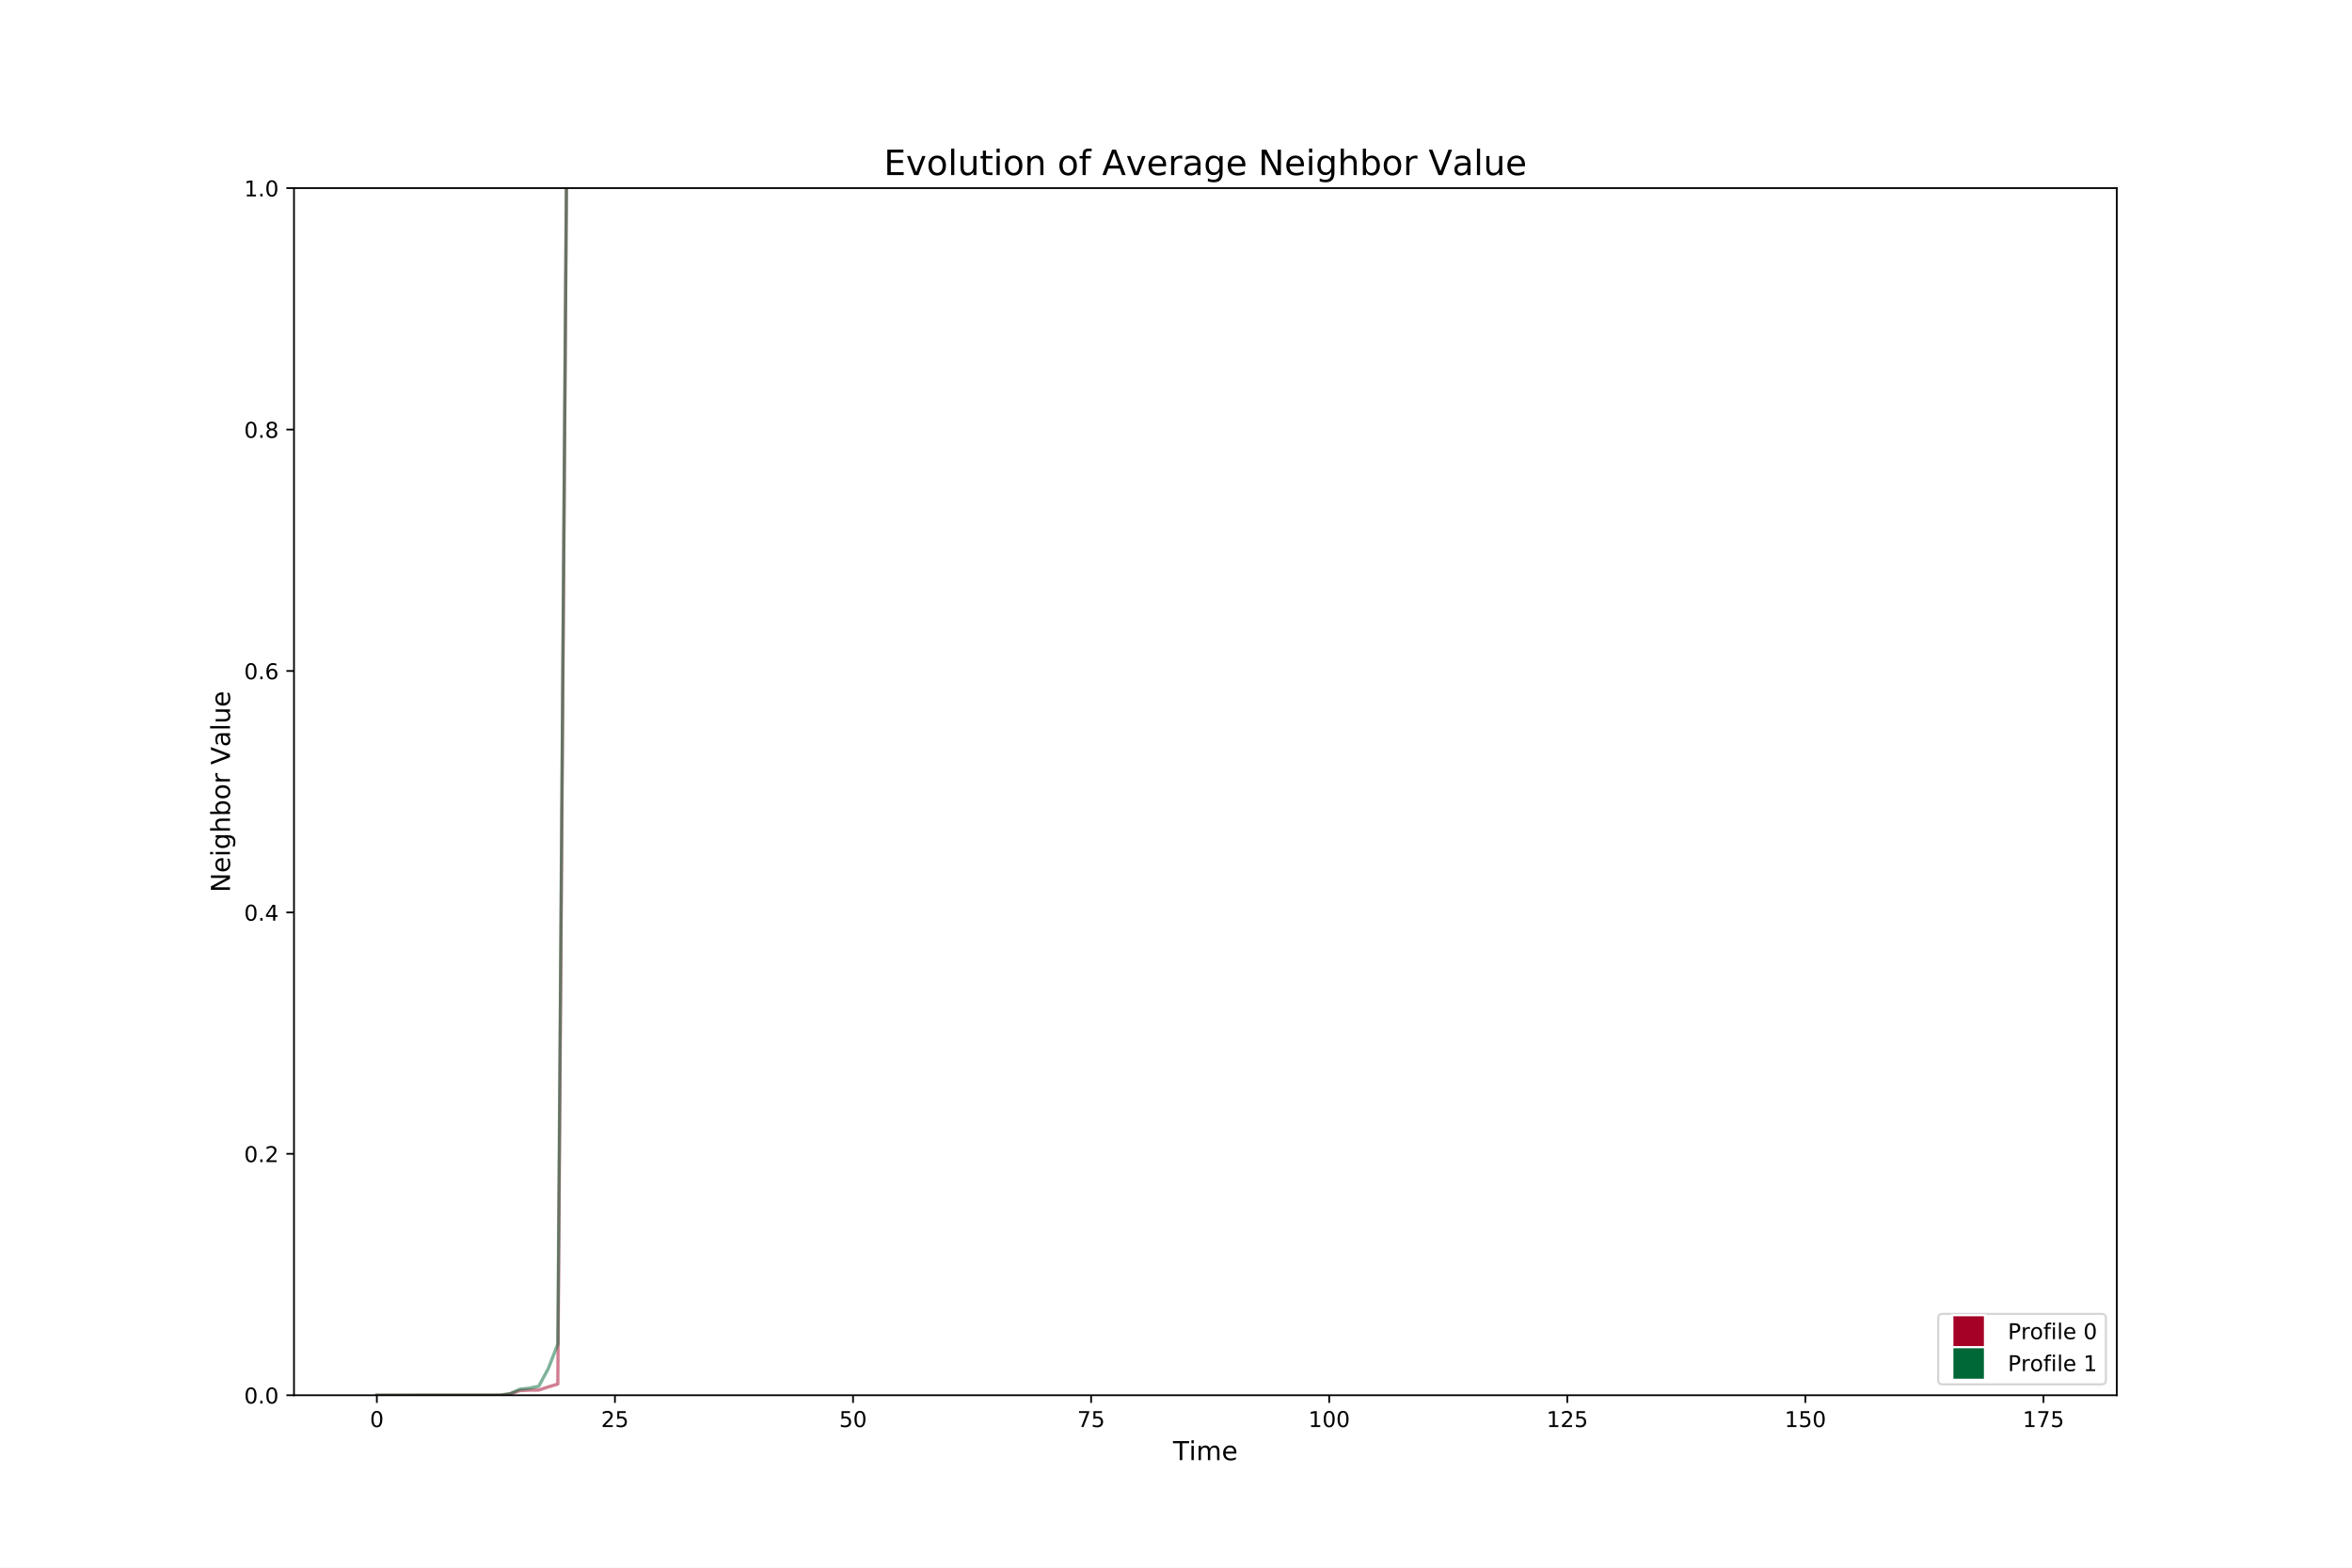
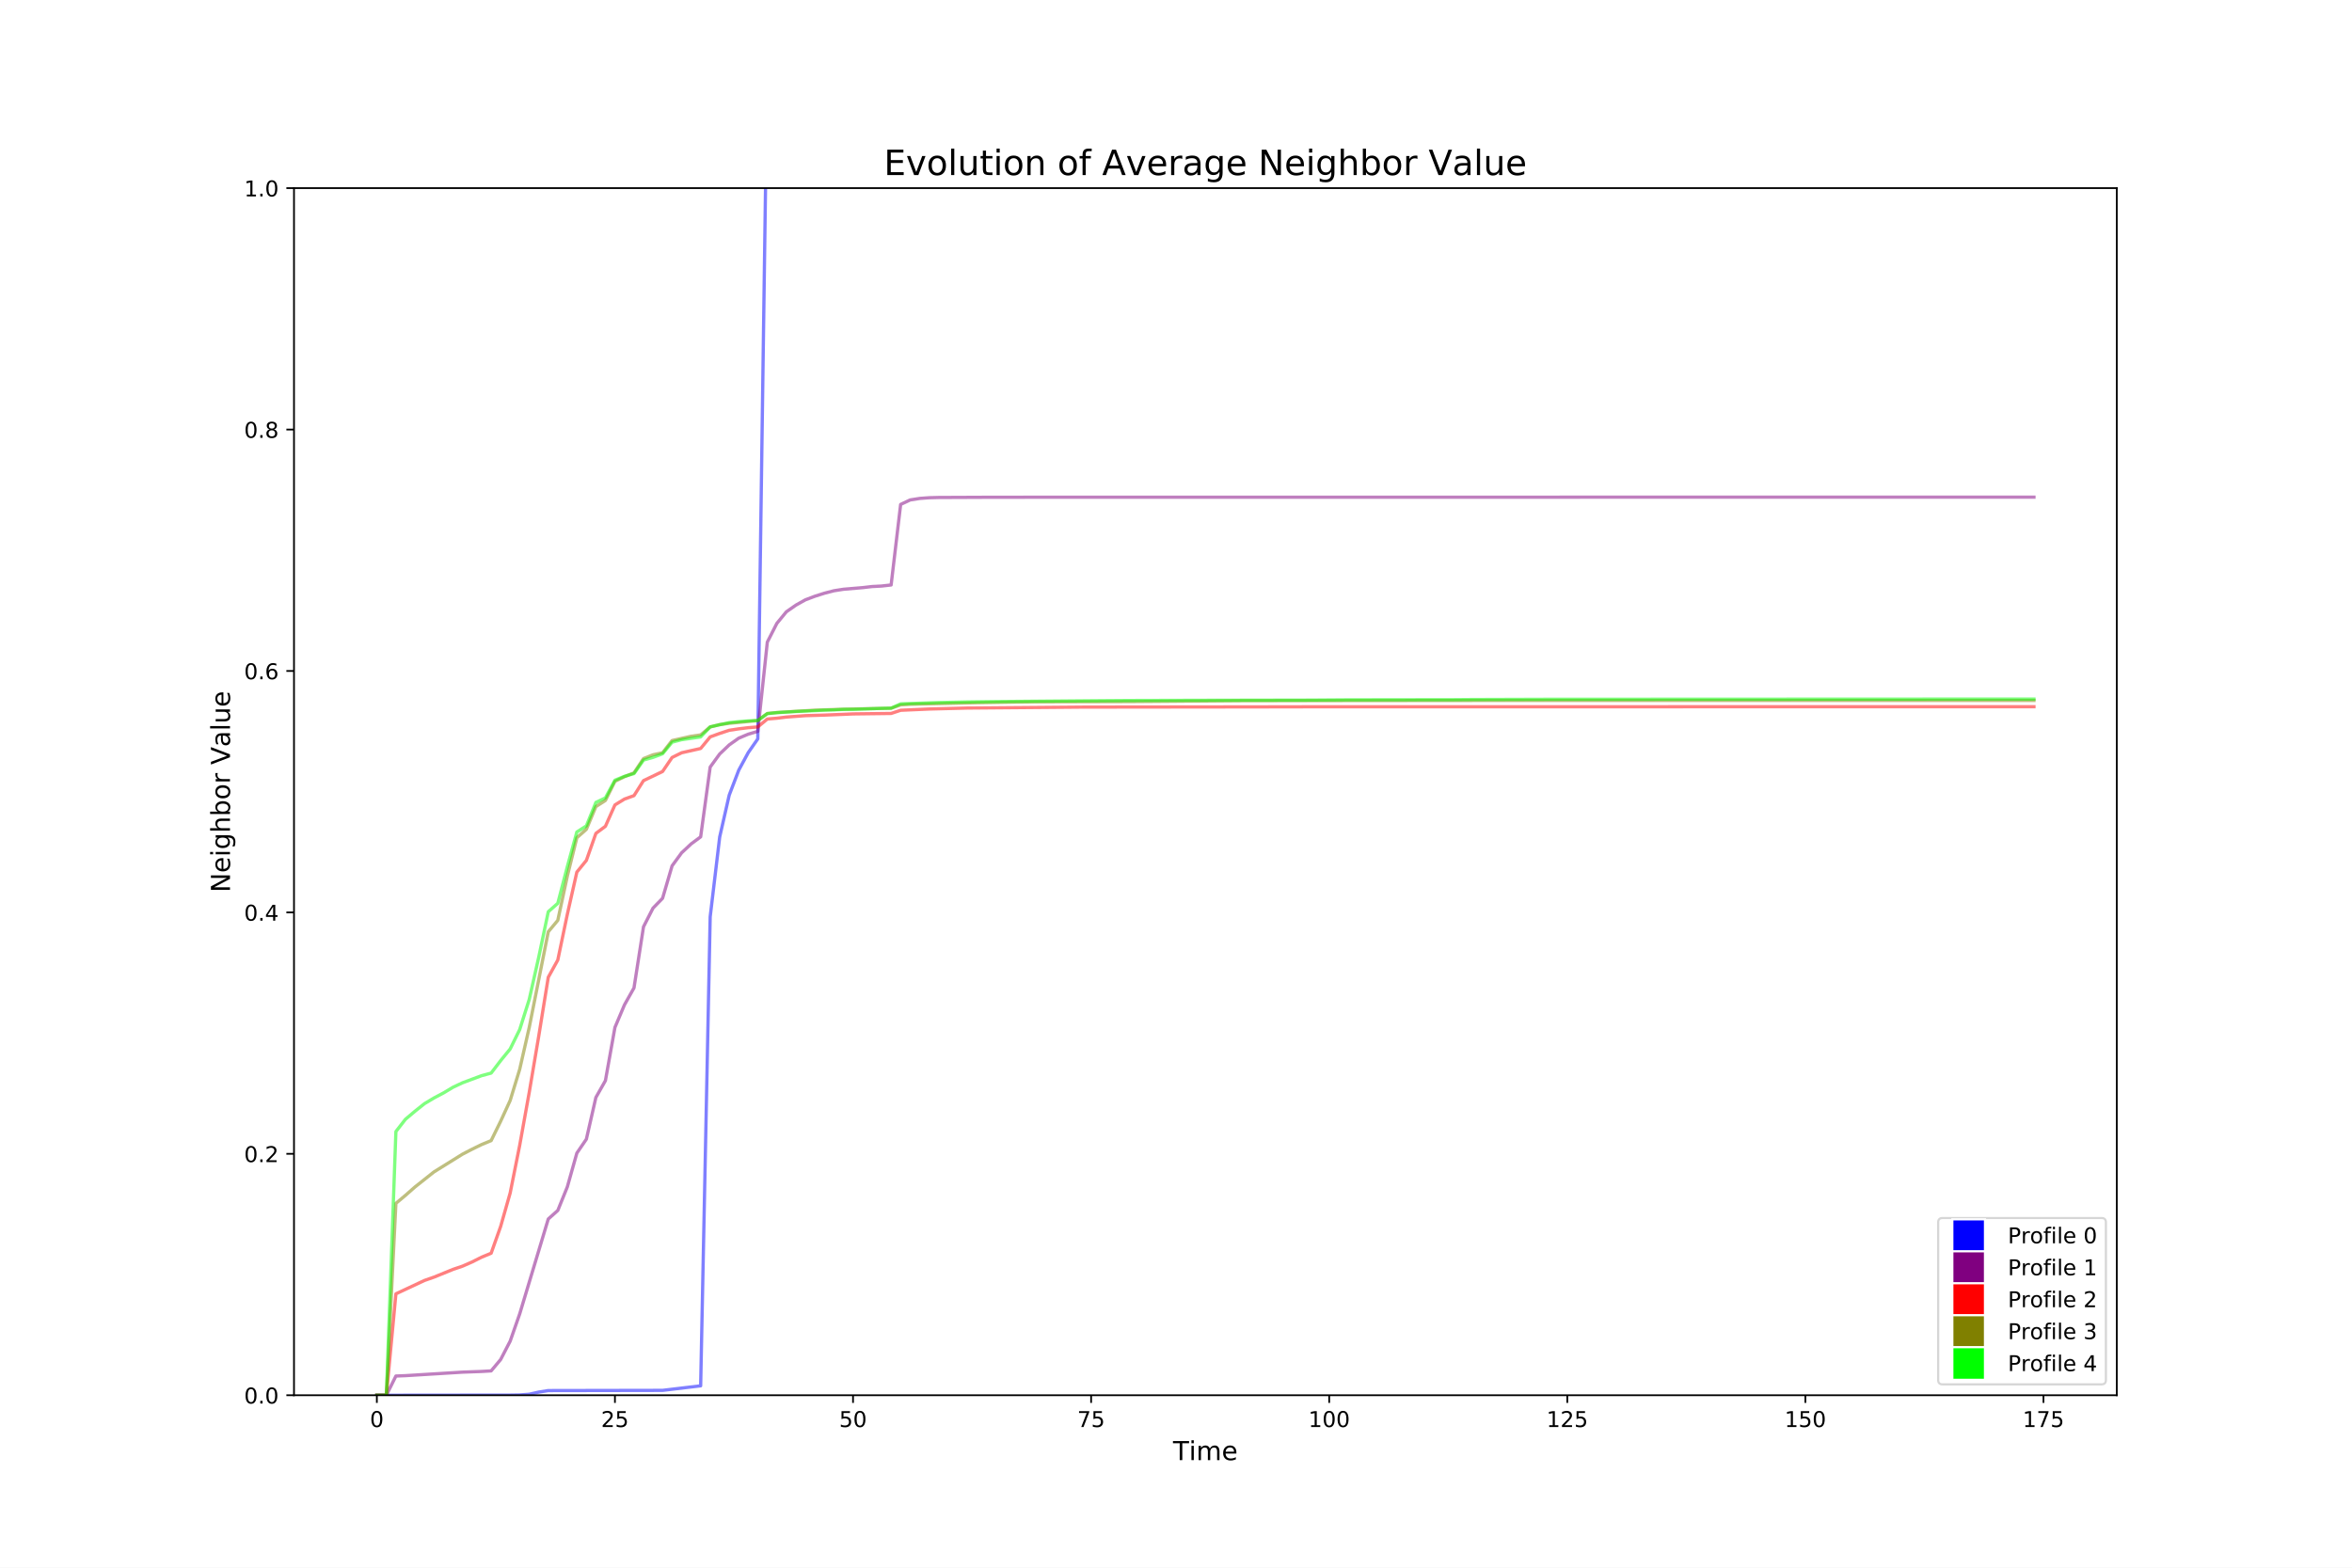
<svg xmlns="http://www.w3.org/2000/svg" xmlns:xlink="http://www.w3.org/1999/xlink" height="720pt" version="1.1" viewBox="0 0 1080 720" width="1080pt">
  <defs>
    <style type="text/css">
*{stroke-linecap:butt;stroke-linejoin:round;}
  </style>
  </defs>
  <g id="figure_1">
    <g id="patch_1">
      <path d="M 0 720  L 1080 720  L 1080 0  L 0 0  z " style="fill:#ffffff;" />
    </g>
    <g id="axes_1">
      <g id="patch_2">
        <path d="M 135 640.8  L 972 640.8  L 972 86.4  L 135 86.4  z " style="fill:#ffffff;" />
      </g>
      <g id="matplotlib.axis_1">
        <g id="xtick_1">
          <g id="line2d_1">
            <defs>
-               <path d="M 0 0  L 0 3.5  " id="m3b76752947" style="stroke:#000000;stroke-width:0.8;" />
-             </defs>
-             <g>
-               <use style="stroke:#000000;stroke-width:0.8;" x="173.045" xlink:href="#m3b76752947" y="640.8" />
+               <path d="M 0 0  L 0 3.5  " id="me64058bd1b" style="stroke:#000000;stroke-width:0.8;" />
+             </defs>
+             <g>
+               <use style="stroke:#000000;stroke-width:0.8;" x="173.045" xlink:href="#me64058bd1b" y="640.8" />
            </g>
          </g>
          <g id="text_1">
            <defs>
              <path d="M 31.781 66.406  Q 24.172 66.406 20.328 58.906  Q 16.5 51.422 16.5 36.375  Q 16.5 21.391 20.328 13.891  Q 24.172 6.391 31.781 6.391  Q 39.453 6.391 43.281 13.891  Q 47.125 21.391 47.125 36.375  Q 47.125 51.422 43.281 58.906  Q 39.453 66.406 31.781 66.406  z M 31.781 74.219  Q 44.047 74.219 50.516 64.516  Q 56.984 54.828 56.984 36.375  Q 56.984 17.969 50.516 8.266  Q 44.047 -1.422 31.781 -1.422  Q 19.531 -1.422 13.062 8.266  Q 6.594 17.969 6.594 36.375  Q 6.594 54.828 13.062 64.516  Q 19.531 74.219 31.781 74.219  z " id="DejaVuSans-48" />
            </defs>
            <g transform="translate(169.8642 655.3984)scale(0.1 -0.1)">
              <use xlink:href="#DejaVuSans-48" />
            </g>
          </g>
        </g>
        <g id="xtick_2">
          <g id="line2d_2">
            <g>
-               <use style="stroke:#000000;stroke-width:0.8;" x="282.371" xlink:href="#m3b76752947" y="640.8" />
+               <use style="stroke:#000000;stroke-width:0.8;" x="282.371" xlink:href="#me64058bd1b" y="640.8" />
            </g>
          </g>
          <g id="text_2">
            <defs>
              <path d="M 19.188 8.297  L 53.609 8.297  L 53.609 0  L 7.328 0  L 7.328 8.297  Q 12.938 14.109 22.625 23.891  Q 32.328 33.688 34.812 36.531  Q 39.547 41.844 41.422 45.531  Q 43.312 49.219 43.312 52.781  Q 43.312 58.594 39.234 62.25  Q 35.156 65.922 28.609 65.922  Q 23.969 65.922 18.812 64.312  Q 13.672 62.703 7.812 59.422  L 7.812 69.391  Q 13.766 71.781 18.938 73  Q 24.125 74.219 28.422 74.219  Q 39.75 74.219 46.484 68.547  Q 53.219 62.891 53.219 53.422  Q 53.219 48.922 51.531 44.891  Q 49.859 40.875 45.406 35.406  Q 44.188 33.984 37.641 27.219  Q 31.109 20.453 19.188 8.297  z " id="DejaVuSans-50" />
              <path d="M 10.797 72.906  L 49.516 72.906  L 49.516 64.594  L 19.828 64.594  L 19.828 46.734  Q 21.969 47.469 24.109 47.828  Q 26.266 48.188 28.422 48.188  Q 40.625 48.188 47.75 41.5  Q 54.891 34.812 54.891 23.391  Q 54.891 11.625 47.562 5.094  Q 40.234 -1.422 26.906 -1.422  Q 22.312 -1.422 17.547 -0.641  Q 12.797 0.141 7.719 1.703  L 7.719 11.625  Q 12.109 9.234 16.797 8.062  Q 21.484 6.891 26.703 6.891  Q 35.156 6.891 40.078 11.328  Q 45.016 15.766 45.016 23.391  Q 45.016 31 40.078 35.438  Q 35.156 39.891 26.703 39.891  Q 22.75 39.891 18.812 39.016  Q 14.891 38.141 10.797 36.281  z " id="DejaVuSans-53" />
            </defs>
            <g transform="translate(276.009 655.3984)scale(0.1 -0.1)">
              <use xlink:href="#DejaVuSans-50" />
              <use x="63.623" xlink:href="#DejaVuSans-53" />
            </g>
          </g>
        </g>
        <g id="xtick_3">
          <g id="line2d_3">
            <g>
-               <use style="stroke:#000000;stroke-width:0.8;" x="391.697" xlink:href="#m3b76752947" y="640.8" />
+               <use style="stroke:#000000;stroke-width:0.8;" x="391.697" xlink:href="#me64058bd1b" y="640.8" />
            </g>
          </g>
          <g id="text_3">
            <g transform="translate(385.335 655.3984)scale(0.1 -0.1)">
              <use xlink:href="#DejaVuSans-53" />
              <use x="63.623" xlink:href="#DejaVuSans-48" />
            </g>
          </g>
        </g>
        <g id="xtick_4">
          <g id="line2d_4">
            <g>
-               <use style="stroke:#000000;stroke-width:0.8;" x="501.024" xlink:href="#m3b76752947" y="640.8" />
+               <use style="stroke:#000000;stroke-width:0.8;" x="501.024" xlink:href="#me64058bd1b" y="640.8" />
            </g>
          </g>
          <g id="text_4">
            <defs>
              <path d="M 8.203 72.906  L 55.078 72.906  L 55.078 68.703  L 28.609 0  L 18.312 0  L 43.219 64.594  L 8.203 64.594  z " id="DejaVuSans-55" />
            </defs>
            <g transform="translate(494.661 655.3984)scale(0.1 -0.1)">
              <use xlink:href="#DejaVuSans-55" />
              <use x="63.623" xlink:href="#DejaVuSans-53" />
            </g>
          </g>
        </g>
        <g id="xtick_5">
          <g id="line2d_5">
            <g>
-               <use style="stroke:#000000;stroke-width:0.8;" x="610.35" xlink:href="#m3b76752947" y="640.8" />
+               <use style="stroke:#000000;stroke-width:0.8;" x="610.35" xlink:href="#me64058bd1b" y="640.8" />
            </g>
          </g>
          <g id="text_5">
            <defs>
              <path d="M 12.406 8.297  L 28.516 8.297  L 28.516 63.922  L 10.984 60.406  L 10.984 69.391  L 28.422 72.906  L 38.281 72.906  L 38.281 8.297  L 54.391 8.297  L 54.391 0  L 12.406 0  z " id="DejaVuSans-49" />
            </defs>
            <g transform="translate(600.8058 655.3984)scale(0.1 -0.1)">
              <use xlink:href="#DejaVuSans-49" />
              <use x="63.623" xlink:href="#DejaVuSans-48" />
              <use x="127.246" xlink:href="#DejaVuSans-48" />
            </g>
          </g>
        </g>
        <g id="xtick_6">
          <g id="line2d_6">
            <g>
-               <use style="stroke:#000000;stroke-width:0.8;" x="719.676" xlink:href="#m3b76752947" y="640.8" />
+               <use style="stroke:#000000;stroke-width:0.8;" x="719.676" xlink:href="#me64058bd1b" y="640.8" />
            </g>
          </g>
          <g id="text_6">
            <g transform="translate(710.1318 655.3984)scale(0.1 -0.1)">
              <use xlink:href="#DejaVuSans-49" />
              <use x="63.623" xlink:href="#DejaVuSans-50" />
              <use x="127.246" xlink:href="#DejaVuSans-53" />
            </g>
          </g>
        </g>
        <g id="xtick_7">
          <g id="line2d_7">
            <g>
-               <use style="stroke:#000000;stroke-width:0.8;" x="829.002" xlink:href="#m3b76752947" y="640.8" />
+               <use style="stroke:#000000;stroke-width:0.8;" x="829.002" xlink:href="#me64058bd1b" y="640.8" />
            </g>
          </g>
          <g id="text_7">
            <g transform="translate(819.4578 655.3984)scale(0.1 -0.1)">
              <use xlink:href="#DejaVuSans-49" />
              <use x="63.623" xlink:href="#DejaVuSans-53" />
              <use x="127.246" xlink:href="#DejaVuSans-48" />
            </g>
          </g>
        </g>
        <g id="xtick_8">
          <g id="line2d_8">
            <g>
-               <use style="stroke:#000000;stroke-width:0.8;" x="938.328" xlink:href="#m3b76752947" y="640.8" />
+               <use style="stroke:#000000;stroke-width:0.8;" x="938.328" xlink:href="#me64058bd1b" y="640.8" />
            </g>
          </g>
          <g id="text_8">
            <g transform="translate(928.7838 655.3984)scale(0.1 -0.1)">
              <use xlink:href="#DejaVuSans-49" />
              <use x="63.623" xlink:href="#DejaVuSans-55" />
              <use x="127.246" xlink:href="#DejaVuSans-53" />
            </g>
          </g>
        </g>
        <g id="text_9">
          <defs>
            <path d="M -0.297 72.906  L 61.375 72.906  L 61.375 64.594  L 35.5 64.594  L 35.5 0  L 25.594 0  L 25.594 64.594  L -0.297 64.594  z " id="DejaVuSans-84" />
            <path d="M 9.422 54.688  L 18.406 54.688  L 18.406 0  L 9.422 0  z M 9.422 75.984  L 18.406 75.984  L 18.406 64.594  L 9.422 64.594  z " id="DejaVuSans-105" />
            <path d="M 52 44.188  Q 55.375 50.25 60.062 53.125  Q 64.75 56 71.094 56  Q 79.641 56 84.281 50.016  Q 88.922 44.047 88.922 33.016  L 88.922 0  L 79.891 0  L 79.891 32.719  Q 79.891 40.578 77.094 44.375  Q 74.312 48.188 68.609 48.188  Q 61.625 48.188 57.562 43.547  Q 53.516 38.922 53.516 30.906  L 53.516 0  L 44.484 0  L 44.484 32.719  Q 44.484 40.625 41.703 44.406  Q 38.922 48.188 33.109 48.188  Q 26.219 48.188 22.156 43.531  Q 18.109 38.875 18.109 30.906  L 18.109 0  L 9.078 0  L 9.078 54.688  L 18.109 54.688  L 18.109 46.188  Q 21.188 51.219 25.484 53.609  Q 29.781 56 35.688 56  Q 41.656 56 45.828 52.969  Q 50 49.953 52 44.188  z " id="DejaVuSans-109" />
            <path d="M 56.203 29.594  L 56.203 25.203  L 14.891 25.203  Q 15.484 15.922 20.484 11.062  Q 25.484 6.203 34.422 6.203  Q 39.594 6.203 44.453 7.469  Q 49.312 8.734 54.109 11.281  L 54.109 2.781  Q 49.266 0.734 44.188 -0.344  Q 39.109 -1.422 33.891 -1.422  Q 20.797 -1.422 13.156 6.188  Q 5.516 13.812 5.516 26.812  Q 5.516 40.234 12.766 48.109  Q 20.016 56 32.328 56  Q 43.359 56 49.781 48.891  Q 56.203 41.797 56.203 29.594  z M 47.219 32.234  Q 47.125 39.594 43.094 43.984  Q 39.062 48.391 32.422 48.391  Q 24.906 48.391 20.391 44.141  Q 15.875 39.891 15.188 32.172  z " id="DejaVuSans-101" />
          </defs>
          <g transform="translate(538.635 670.5963)scale(0.12 -0.12)">
            <use xlink:href="#DejaVuSans-84" />
            <use x="61.037" xlink:href="#DejaVuSans-105" />
            <use x="88.82" xlink:href="#DejaVuSans-109" />
            <use x="186.232" xlink:href="#DejaVuSans-101" />
          </g>
        </g>
      </g>
      <g id="matplotlib.axis_2">
        <g id="ytick_1">
          <g id="line2d_9">
            <defs>
-               <path d="M 0 0  L -3.5 0  " id="m8af7f853c7" style="stroke:#000000;stroke-width:0.8;" />
-             </defs>
-             <g>
-               <use style="stroke:#000000;stroke-width:0.8;" x="135" xlink:href="#m8af7f853c7" y="640.8" />
+               <path d="M 0 0  L -3.5 0  " id="m9e47431dac" style="stroke:#000000;stroke-width:0.8;" />
+             </defs>
+             <g>
+               <use style="stroke:#000000;stroke-width:0.8;" x="135" xlink:href="#m9e47431dac" y="640.8" />
            </g>
          </g>
          <g id="text_10">
            <defs>
              <path d="M 10.688 12.406  L 21 12.406  L 21 0  L 10.688 0  z " id="DejaVuSans-46" />
            </defs>
            <g transform="translate(112.0969 644.5992)scale(0.1 -0.1)">
              <use xlink:href="#DejaVuSans-48" />
              <use x="63.623" xlink:href="#DejaVuSans-46" />
              <use x="95.41" xlink:href="#DejaVuSans-48" />
            </g>
          </g>
        </g>
        <g id="ytick_2">
          <g id="line2d_10">
            <g>
-               <use style="stroke:#000000;stroke-width:0.8;" x="135" xlink:href="#m8af7f853c7" y="529.92" />
+               <use style="stroke:#000000;stroke-width:0.8;" x="135" xlink:href="#m9e47431dac" y="529.92" />
            </g>
          </g>
          <g id="text_11">
            <g transform="translate(112.0969 533.7192)scale(0.1 -0.1)">
              <use xlink:href="#DejaVuSans-48" />
              <use x="63.623" xlink:href="#DejaVuSans-46" />
              <use x="95.41" xlink:href="#DejaVuSans-50" />
            </g>
          </g>
        </g>
        <g id="ytick_3">
          <g id="line2d_11">
            <g>
-               <use style="stroke:#000000;stroke-width:0.8;" x="135" xlink:href="#m8af7f853c7" y="419.04" />
+               <use style="stroke:#000000;stroke-width:0.8;" x="135" xlink:href="#m9e47431dac" y="419.04" />
            </g>
          </g>
          <g id="text_12">
            <defs>
              <path d="M 37.797 64.312  L 12.891 25.391  L 37.797 25.391  z M 35.203 72.906  L 47.609 72.906  L 47.609 25.391  L 58.016 25.391  L 58.016 17.188  L 47.609 17.188  L 47.609 0  L 37.797 0  L 37.797 17.188  L 4.891 17.188  L 4.891 26.703  z " id="DejaVuSans-52" />
            </defs>
            <g transform="translate(112.0969 422.8392)scale(0.1 -0.1)">
              <use xlink:href="#DejaVuSans-48" />
              <use x="63.623" xlink:href="#DejaVuSans-46" />
              <use x="95.41" xlink:href="#DejaVuSans-52" />
            </g>
          </g>
        </g>
        <g id="ytick_4">
          <g id="line2d_12">
            <g>
-               <use style="stroke:#000000;stroke-width:0.8;" x="135" xlink:href="#m8af7f853c7" y="308.16" />
+               <use style="stroke:#000000;stroke-width:0.8;" x="135" xlink:href="#m9e47431dac" y="308.16" />
            </g>
          </g>
          <g id="text_13">
            <defs>
              <path d="M 33.016 40.375  Q 26.375 40.375 22.484 35.828  Q 18.609 31.297 18.609 23.391  Q 18.609 15.531 22.484 10.953  Q 26.375 6.391 33.016 6.391  Q 39.656 6.391 43.531 10.953  Q 47.406 15.531 47.406 23.391  Q 47.406 31.297 43.531 35.828  Q 39.656 40.375 33.016 40.375  z M 52.594 71.297  L 52.594 62.312  Q 48.875 64.062 45.094 64.984  Q 41.312 65.922 37.594 65.922  Q 27.828 65.922 22.672 59.328  Q 17.531 52.734 16.797 39.406  Q 19.672 43.656 24.016 45.922  Q 28.375 48.188 33.594 48.188  Q 44.578 48.188 50.953 41.516  Q 57.328 34.859 57.328 23.391  Q 57.328 12.156 50.688 5.359  Q 44.047 -1.422 33.016 -1.422  Q 20.359 -1.422 13.672 8.266  Q 6.984 17.969 6.984 36.375  Q 6.984 53.656 15.188 63.938  Q 23.391 74.219 37.203 74.219  Q 40.922 74.219 44.703 73.484  Q 48.484 72.75 52.594 71.297  z " id="DejaVuSans-54" />
            </defs>
            <g transform="translate(112.0969 311.9592)scale(0.1 -0.1)">
              <use xlink:href="#DejaVuSans-48" />
              <use x="63.623" xlink:href="#DejaVuSans-46" />
              <use x="95.41" xlink:href="#DejaVuSans-54" />
            </g>
          </g>
        </g>
        <g id="ytick_5">
          <g id="line2d_13">
            <g>
-               <use style="stroke:#000000;stroke-width:0.8;" x="135" xlink:href="#m8af7f853c7" y="197.28" />
+               <use style="stroke:#000000;stroke-width:0.8;" x="135" xlink:href="#m9e47431dac" y="197.28" />
            </g>
          </g>
          <g id="text_14">
            <defs>
              <path d="M 31.781 34.625  Q 24.75 34.625 20.719 30.859  Q 16.703 27.094 16.703 20.516  Q 16.703 13.922 20.719 10.156  Q 24.75 6.391 31.781 6.391  Q 38.812 6.391 42.859 10.172  Q 46.922 13.969 46.922 20.516  Q 46.922 27.094 42.891 30.859  Q 38.875 34.625 31.781 34.625  z M 21.922 38.812  Q 15.578 40.375 12.031 44.719  Q 8.5 49.078 8.5 55.328  Q 8.5 64.062 14.719 69.141  Q 20.953 74.219 31.781 74.219  Q 42.672 74.219 48.875 69.141  Q 55.078 64.062 55.078 55.328  Q 55.078 49.078 51.531 44.719  Q 48 40.375 41.703 38.812  Q 48.828 37.156 52.797 32.312  Q 56.781 27.484 56.781 20.516  Q 56.781 9.906 50.312 4.234  Q 43.844 -1.422 31.781 -1.422  Q 19.734 -1.422 13.25 4.234  Q 6.781 9.906 6.781 20.516  Q 6.781 27.484 10.781 32.312  Q 14.797 37.156 21.922 38.812  z M 18.312 54.391  Q 18.312 48.734 21.844 45.562  Q 25.391 42.391 31.781 42.391  Q 38.141 42.391 41.719 45.562  Q 45.312 48.734 45.312 54.391  Q 45.312 60.062 41.719 63.234  Q 38.141 66.406 31.781 66.406  Q 25.391 66.406 21.844 63.234  Q 18.312 60.062 18.312 54.391  z " id="DejaVuSans-56" />
            </defs>
            <g transform="translate(112.0969 201.0792)scale(0.1 -0.1)">
              <use xlink:href="#DejaVuSans-48" />
              <use x="63.623" xlink:href="#DejaVuSans-46" />
              <use x="95.41" xlink:href="#DejaVuSans-56" />
            </g>
          </g>
        </g>
        <g id="ytick_6">
          <g id="line2d_14">
            <g>
-               <use style="stroke:#000000;stroke-width:0.8;" x="135" xlink:href="#m8af7f853c7" y="86.4" />
+               <use style="stroke:#000000;stroke-width:0.8;" x="135" xlink:href="#m9e47431dac" y="86.4" />
            </g>
          </g>
          <g id="text_15">
            <g transform="translate(112.0969 90.19922)scale(0.1 -0.1)">
              <use xlink:href="#DejaVuSans-49" />
              <use x="63.623" xlink:href="#DejaVuSans-46" />
              <use x="95.41" xlink:href="#DejaVuSans-48" />
            </g>
          </g>
        </g>
        <g id="text_16">
          <defs>
            <path d="M 9.812 72.906  L 23.094 72.906  L 55.422 11.922  L 55.422 72.906  L 64.984 72.906  L 64.984 0  L 51.703 0  L 19.391 60.984  L 19.391 0  L 9.812 0  z " id="DejaVuSans-78" />
            <path d="M 45.406 27.984  Q 45.406 37.75 41.375 43.109  Q 37.359 48.484 30.078 48.484  Q 22.859 48.484 18.828 43.109  Q 14.797 37.75 14.797 27.984  Q 14.797 18.266 18.828 12.891  Q 22.859 7.516 30.078 7.516  Q 37.359 7.516 41.375 12.891  Q 45.406 18.266 45.406 27.984  z M 54.391 6.781  Q 54.391 -7.172 48.188 -13.984  Q 42 -20.797 29.203 -20.797  Q 24.469 -20.797 20.266 -20.094  Q 16.062 -19.391 12.109 -17.922  L 12.109 -9.188  Q 16.062 -11.328 19.922 -12.344  Q 23.781 -13.375 27.781 -13.375  Q 36.625 -13.375 41.016 -8.766  Q 45.406 -4.156 45.406 5.172  L 45.406 9.625  Q 42.625 4.781 38.281 2.391  Q 33.938 0 27.875 0  Q 17.828 0 11.672 7.656  Q 5.516 15.328 5.516 27.984  Q 5.516 40.672 11.672 48.328  Q 17.828 56 27.875 56  Q 33.938 56 38.281 53.609  Q 42.625 51.219 45.406 46.391  L 45.406 54.688  L 54.391 54.688  z " id="DejaVuSans-103" />
            <path d="M 54.891 33.016  L 54.891 0  L 45.906 0  L 45.906 32.719  Q 45.906 40.484 42.875 44.328  Q 39.844 48.188 33.797 48.188  Q 26.516 48.188 22.312 43.547  Q 18.109 38.922 18.109 30.906  L 18.109 0  L 9.078 0  L 9.078 75.984  L 18.109 75.984  L 18.109 46.188  Q 21.344 51.125 25.703 53.562  Q 30.078 56 35.797 56  Q 45.219 56 50.047 50.172  Q 54.891 44.344 54.891 33.016  z " id="DejaVuSans-104" />
            <path d="M 48.688 27.297  Q 48.688 37.203 44.609 42.844  Q 40.531 48.484 33.406 48.484  Q 26.266 48.484 22.188 42.844  Q 18.109 37.203 18.109 27.297  Q 18.109 17.391 22.188 11.75  Q 26.266 6.109 33.406 6.109  Q 40.531 6.109 44.609 11.75  Q 48.688 17.391 48.688 27.297  z M 18.109 46.391  Q 20.953 51.266 25.266 53.625  Q 29.594 56 35.594 56  Q 45.562 56 51.781 48.094  Q 58.016 40.188 58.016 27.297  Q 58.016 14.406 51.781 6.484  Q 45.562 -1.422 35.594 -1.422  Q 29.594 -1.422 25.266 0.953  Q 20.953 3.328 18.109 8.203  L 18.109 0  L 9.078 0  L 9.078 75.984  L 18.109 75.984  z " id="DejaVuSans-98" />
            <path d="M 30.609 48.391  Q 23.391 48.391 19.188 42.75  Q 14.984 37.109 14.984 27.297  Q 14.984 17.484 19.156 11.844  Q 23.344 6.203 30.609 6.203  Q 37.797 6.203 41.984 11.859  Q 46.188 17.531 46.188 27.297  Q 46.188 37.016 41.984 42.703  Q 37.797 48.391 30.609 48.391  z M 30.609 56  Q 42.328 56 49.016 48.375  Q 55.719 40.766 55.719 27.297  Q 55.719 13.875 49.016 6.219  Q 42.328 -1.422 30.609 -1.422  Q 18.844 -1.422 12.172 6.219  Q 5.516 13.875 5.516 27.297  Q 5.516 40.766 12.172 48.375  Q 18.844 56 30.609 56  z " id="DejaVuSans-111" />
            <path d="M 41.109 46.297  Q 39.594 47.172 37.812 47.578  Q 36.031 48 33.891 48  Q 26.266 48 22.188 43.047  Q 18.109 38.094 18.109 28.812  L 18.109 0  L 9.078 0  L 9.078 54.688  L 18.109 54.688  L 18.109 46.188  Q 20.953 51.172 25.484 53.578  Q 30.031 56 36.531 56  Q 37.453 56 38.578 55.875  Q 39.703 55.766 41.062 55.516  z " id="DejaVuSans-114" />
            <path id="DejaVuSans-32" />
            <path d="M 28.609 0  L 0.781 72.906  L 11.078 72.906  L 34.188 11.531  L 57.328 72.906  L 67.578 72.906  L 39.797 0  z " id="DejaVuSans-86" />
            <path d="M 34.281 27.484  Q 23.391 27.484 19.188 25  Q 14.984 22.516 14.984 16.5  Q 14.984 11.719 18.141 8.906  Q 21.297 6.109 26.703 6.109  Q 34.188 6.109 38.703 11.406  Q 43.219 16.703 43.219 25.484  L 43.219 27.484  z M 52.203 31.203  L 52.203 0  L 43.219 0  L 43.219 8.297  Q 40.141 3.328 35.547 0.953  Q 30.953 -1.422 24.312 -1.422  Q 15.922 -1.422 10.953 3.297  Q 6 8.016 6 15.922  Q 6 25.141 12.172 29.828  Q 18.359 34.516 30.609 34.516  L 43.219 34.516  L 43.219 35.406  Q 43.219 41.609 39.141 45  Q 35.062 48.391 27.688 48.391  Q 23 48.391 18.547 47.266  Q 14.109 46.141 10.016 43.891  L 10.016 52.203  Q 14.938 54.109 19.578 55.047  Q 24.219 56 28.609 56  Q 40.484 56 46.344 49.844  Q 52.203 43.703 52.203 31.203  z " id="DejaVuSans-97" />
            <path d="M 9.422 75.984  L 18.406 75.984  L 18.406 0  L 9.422 0  z " id="DejaVuSans-108" />
            <path d="M 8.5 21.578  L 8.5 54.688  L 17.484 54.688  L 17.484 21.922  Q 17.484 14.156 20.5 10.266  Q 23.531 6.391 29.594 6.391  Q 36.859 6.391 41.078 11.031  Q 45.312 15.672 45.312 23.688  L 45.312 54.688  L 54.297 54.688  L 54.297 0  L 45.312 0  L 45.312 8.406  Q 42.047 3.422 37.719 1  Q 33.406 -1.422 27.688 -1.422  Q 18.266 -1.422 13.375 4.438  Q 8.5 10.297 8.5 21.578  z M 31.109 56  z " id="DejaVuSans-117" />
          </defs>
          <g transform="translate(105.6012 409.8487)rotate(-90)scale(0.12 -0.12)">
            <use xlink:href="#DejaVuSans-78" />
            <use x="74.805" xlink:href="#DejaVuSans-101" />
            <use x="136.328" xlink:href="#DejaVuSans-105" />
            <use x="164.111" xlink:href="#DejaVuSans-103" />
            <use x="227.588" xlink:href="#DejaVuSans-104" />
            <use x="290.967" xlink:href="#DejaVuSans-98" />
            <use x="354.443" xlink:href="#DejaVuSans-111" />
            <use x="415.625" xlink:href="#DejaVuSans-114" />
            <use x="456.738" xlink:href="#DejaVuSans-32" />
            <use x="488.525" xlink:href="#DejaVuSans-86" />
            <use x="556.824" xlink:href="#DejaVuSans-97" />
            <use x="618.104" xlink:href="#DejaVuSans-108" />
            <use x="645.887" xlink:href="#DejaVuSans-117" />
            <use x="709.266" xlink:href="#DejaVuSans-101" />
          </g>
        </g>
      </g>
      <g id="line2d_15">
-         <path clip-path="url(#p0ae3476256)" d="M 173.045 640.8  L 229.895 640.755  L 234.268 640.189  L 238.641 638.678  L 243.014 638.464  L 247.387 638.424  L 251.76 636.971  L 256.133 635.66  L 260.506 27.877  L 264.879 25.836  L 291.118 25.677  L 295.491 24.127  L 304.237 24.104  L 308.61 23.531  L 933.955 23.461  L 933.955 23.461  " style="fill:none;stroke:#a50026;stroke-linecap:square;stroke-opacity:0.5;stroke-width:1.5;" />
+         <path clip-path="url(#pc11bb47218)" d="M 173.045 640.8  L 234.268 640.732  L 238.641 640.664  L 243.014 640.338  L 247.387 639.351  L 251.76 638.658  L 304.237 638.56  L 321.729 636.472  L 326.102 421.081  L 330.475 384.377  L 334.848 365.178  L 339.221 353.724  L 343.594 345.639  L 347.967 339.342  L 352.34 27.535  L 356.713 26.387  L 361.086 26.028  L 422.309 25.93  L 448.547 25.874  L 610.35 25.787  L 636.588 25.739  L 798.39 25.648  L 824.629 25.625  L 933.955 25.6  L 933.955 25.6  " style="fill:none;stroke:#0000ff;stroke-linecap:square;stroke-opacity:0.5;stroke-width:1.5;" />
      </g>
      <g id="line2d_16">
-         <path clip-path="url(#p0ae3476256)" d="M 173.045 640.8  L 229.895 640.732  L 234.268 640.044  L 238.641 638.056  L 243.014 637.562  L 247.387 636.67  L 251.76 628.574  L 256.133 617.289  L 260.506 28.999  L 264.879 23.65  L 269.252 23.628  L 273.625 23.483  L 933.955 23.461  L 933.955 23.461  " style="fill:none;stroke:#006837;stroke-linecap:square;stroke-opacity:0.5;stroke-width:1.5;" />
+         <path clip-path="url(#pc11bb47218)" d="M 173.045 640.8  L 177.418 640.8  L 181.792 631.978  L 186.165 631.808  L 212.403 630.19  L 221.149 629.875  L 225.522 629.616  L 229.895 624.391  L 234.268 615.95  L 238.641 603.431  L 251.76 559.851  L 256.133 555.931  L 260.506 545.111  L 264.879 529.601  L 269.252 523.19  L 273.625 504.028  L 277.998 496.305  L 282.371 471.861  L 286.745 461.502  L 291.118 453.726  L 295.491 425.636  L 299.864 417.065  L 304.237 412.574  L 308.61 397.661  L 312.983 391.679  L 317.356 387.587  L 321.729 384.345  L 326.102 352.288  L 330.475 346.276  L 334.848 342.115  L 339.221 339.014  L 343.594 337.185  L 347.967 335.898  L 352.34 294.913  L 356.713 286.313  L 361.086 280.981  L 365.459 277.925  L 369.832 275.482  L 374.205 273.829  L 378.578 272.441  L 382.951 271.317  L 387.324 270.628  L 396.071 269.889  L 400.444 269.381  L 404.817 269.154  L 409.19 268.659  L 413.563 231.672  L 417.936 229.609  L 422.309 228.914  L 426.682 228.592  L 431.055 228.48  L 452.92 228.389  L 474.785 228.364  L 933.955 228.321  L 933.955 228.321  " style="fill:none;stroke:#800080;stroke-linecap:square;stroke-opacity:0.5;stroke-width:1.5;" />
+       </g>
+       <g id="line2d_17">
+         <path clip-path="url(#pc11bb47218)" d="M 173.045 640.8  L 177.418 640.8  L 181.792 594.22  L 194.911 588.083  L 199.284 586.553  L 208.03 582.991  L 212.403 581.511  L 216.776 579.588  L 221.149 577.392  L 225.522 575.584  L 229.895 563.255  L 234.268 547.896  L 238.641 525.994  L 243.014 501.71  L 247.387 475.819  L 251.76 448.837  L 256.133 440.904  L 260.506 419.936  L 264.879 400.534  L 269.252 395.159  L 273.625 382.753  L 277.998 379.488  L 282.371 369.674  L 286.745 366.995  L 291.118 365.42  L 295.491 358.523  L 304.237 354.332  L 308.61 347.889  L 312.983 345.728  L 321.729 343.763  L 326.102 338.436  L 330.475 336.846  L 334.848 335.403  L 339.221 334.736  L 343.594 334.212  L 347.967 333.861  L 352.34 330.232  L 356.713 329.864  L 361.086 329.329  L 369.832 328.685  L 378.578 328.427  L 387.324 328.076  L 391.697 327.884  L 409.19 327.669  L 413.563 326.215  L 426.682 325.637  L 444.174 325.187  L 496.65 324.752  L 575.365 324.661  L 601.603 324.613  L 933.955 324.569  L 933.955 324.569  " style="fill:none;stroke:#ff0000;stroke-linecap:square;stroke-opacity:0.5;stroke-width:1.5;" />
+       </g>
+       <g id="line2d_18">
+         <path clip-path="url(#pc11bb47218)" d="M 173.045 640.8  L 177.418 640.8  L 181.792 552.672  L 186.165 549.004  L 190.538 545.16  L 199.284 538.221  L 212.403 530.066  L 216.776 527.802  L 221.149 525.666  L 225.522 523.862  L 229.895 514.947  L 234.268 505.414  L 238.641 491.093  L 243.014 471.888  L 251.76 427.935  L 256.133 422.686  L 260.506 402.358  L 264.879 384.762  L 269.252 380.868  L 273.625 370.449  L 277.998 367.628  L 282.371 358.851  L 286.745 356.71  L 291.118 354.959  L 295.491 348.398  L 299.864 346.659  L 304.237 345.712  L 308.61 340.116  L 317.356 338.154  L 321.729 337.532  L 326.102 333.868  L 330.475 332.798  L 334.848 332.188  L 347.967 330.925  L 352.34 327.683  L 356.713 327.245  L 365.459 326.7  L 374.205 326.176  L 387.324 325.735  L 409.19 325.271  L 413.563 323.735  L 417.936 323.442  L 448.547 322.747  L 466.039 322.456  L 474.785 322.342  L 518.516 322.219  L 531.635 322.125  L 570.992 321.812  L 675.945 321.71  L 697.81 321.687  L 933.955 321.687  L 933.955 321.687  " style="fill:none;stroke:#808000;stroke-linecap:square;stroke-opacity:0.5;stroke-width:1.5;" />
+       </g>
+       <g id="line2d_19">
+         <path clip-path="url(#pc11bb47218)" d="M 173.045 640.8  L 177.418 640.8  L 181.792 519.688  L 186.165 514.066  L 190.538 510.373  L 194.911 506.884  L 199.284 504.27  L 203.657 501.958  L 208.03 499.341  L 212.403 497.287  L 221.149 494.024  L 225.522 492.845  L 229.895 487.115  L 234.268 481.76  L 238.641 472.846  L 243.014 459.029  L 247.387 439.546  L 251.76 418.73  L 256.133 414.876  L 260.506 398.044  L 264.879 382.118  L 269.252 379.309  L 273.625 368.532  L 277.998 366.458  L 282.371 358.323  L 286.745 356.553  L 291.118 355.312  L 295.491 349.079  L 299.864 347.845  L 304.237 346.195  L 308.61 340.877  L 312.983 339.723  L 321.729 338.451  L 326.102 333.82  L 334.848 331.888  L 339.221 331.441  L 343.594 331.107  L 347.967 330.911  L 352.34 327.759  L 356.713 327.313  L 365.459 326.772  L 374.205 326.378  L 378.578 326.148  L 382.951 326.033  L 387.324 325.803  L 391.697 325.781  L 404.817 325.333  L 409.19 325.236  L 413.563 323.259  L 431.055 322.673  L 444.174 322.393  L 457.293 322.219  L 505.397 321.814  L 518.516 321.718  L 553.5 321.626  L 601.603 321.534  L 619.096 321.409  L 667.199 321.34  L 675.945 321.269  L 710.929 321.157  L 933.955 321.054  L 933.955 321.054  " style="fill:none;stroke:#00ff00;stroke-linecap:square;stroke-opacity:0.5;stroke-width:1.5;" />
      </g>
      <g id="patch_3">
        <path d="M 135 640.8  L 135 86.4  " style="fill:none;stroke:#000000;stroke-linecap:square;stroke-linejoin:miter;stroke-width:0.8;" />
      </g>
      <g id="patch_4">
        <path d="M 972 640.8  L 972 86.4  " style="fill:none;stroke:#000000;stroke-linecap:square;stroke-linejoin:miter;stroke-width:0.8;" />
      </g>
      <g id="patch_5">
        <path d="M 135 640.8  L 972 640.8  " style="fill:none;stroke:#000000;stroke-linecap:square;stroke-linejoin:miter;stroke-width:0.8;" />
      </g>
      <g id="patch_6">
        <path d="M 135 86.4  L 972 86.4  " style="fill:none;stroke:#000000;stroke-linecap:square;stroke-linejoin:miter;stroke-width:0.8;" />
      </g>
      <g id="text_17">
        <defs>
          <path d="M 9.812 72.906  L 55.906 72.906  L 55.906 64.594  L 19.672 64.594  L 19.672 43.016  L 54.391 43.016  L 54.391 34.719  L 19.672 34.719  L 19.672 8.297  L 56.781 8.297  L 56.781 0  L 9.812 0  z " id="DejaVuSans-69" />
          <path d="M 2.984 54.688  L 12.5 54.688  L 29.594 8.797  L 46.688 54.688  L 56.203 54.688  L 35.688 0  L 23.484 0  z " id="DejaVuSans-118" />
          <path d="M 18.312 70.219  L 18.312 54.688  L 36.812 54.688  L 36.812 47.703  L 18.312 47.703  L 18.312 18.016  Q 18.312 11.328 20.141 9.422  Q 21.969 7.516 27.594 7.516  L 36.812 7.516  L 36.812 0  L 27.594 0  Q 17.188 0 13.234 3.875  Q 9.281 7.766 9.281 18.016  L 9.281 47.703  L 2.688 47.703  L 2.688 54.688  L 9.281 54.688  L 9.281 70.219  z " id="DejaVuSans-116" />
          <path d="M 54.891 33.016  L 54.891 0  L 45.906 0  L 45.906 32.719  Q 45.906 40.484 42.875 44.328  Q 39.844 48.188 33.797 48.188  Q 26.516 48.188 22.312 43.547  Q 18.109 38.922 18.109 30.906  L 18.109 0  L 9.078 0  L 9.078 54.688  L 18.109 54.688  L 18.109 46.188  Q 21.344 51.125 25.703 53.562  Q 30.078 56 35.797 56  Q 45.219 56 50.047 50.172  Q 54.891 44.344 54.891 33.016  z " id="DejaVuSans-110" />
          <path d="M 37.109 75.984  L 37.109 68.5  L 28.516 68.5  Q 23.688 68.5 21.797 66.547  Q 19.922 64.594 19.922 59.516  L 19.922 54.688  L 34.719 54.688  L 34.719 47.703  L 19.922 47.703  L 19.922 0  L 10.891 0  L 10.891 47.703  L 2.297 47.703  L 2.297 54.688  L 10.891 54.688  L 10.891 58.5  Q 10.891 67.625 15.141 71.797  Q 19.391 75.984 28.609 75.984  z " id="DejaVuSans-102" />
          <path d="M 34.188 63.188  L 20.797 26.906  L 47.609 26.906  z M 28.609 72.906  L 39.797 72.906  L 67.578 0  L 57.328 0  L 50.688 18.703  L 17.828 18.703  L 11.188 0  L 0.781 0  z " id="DejaVuSans-65" />
        </defs>
        <g transform="translate(405.8788 80.4)scale(0.16 -0.16)">
          <use xlink:href="#DejaVuSans-69" />
          <use x="63.184" xlink:href="#DejaVuSans-118" />
          <use x="122.363" xlink:href="#DejaVuSans-111" />
          <use x="183.545" xlink:href="#DejaVuSans-108" />
          <use x="211.328" xlink:href="#DejaVuSans-117" />
          <use x="274.707" xlink:href="#DejaVuSans-116" />
          <use x="313.916" xlink:href="#DejaVuSans-105" />
          <use x="341.699" xlink:href="#DejaVuSans-111" />
          <use x="402.881" xlink:href="#DejaVuSans-110" />
          <use x="466.26" xlink:href="#DejaVuSans-32" />
          <use x="498.047" xlink:href="#DejaVuSans-111" />
          <use x="559.229" xlink:href="#DejaVuSans-102" />
          <use x="594.434" xlink:href="#DejaVuSans-32" />
          <use x="626.221" xlink:href="#DejaVuSans-65" />
          <use x="694.551" xlink:href="#DejaVuSans-118" />
          <use x="753.73" xlink:href="#DejaVuSans-101" />
          <use x="815.254" xlink:href="#DejaVuSans-114" />
          <use x="856.367" xlink:href="#DejaVuSans-97" />
          <use x="917.646" xlink:href="#DejaVuSans-103" />
          <use x="981.123" xlink:href="#DejaVuSans-101" />
          <use x="1042.646" xlink:href="#DejaVuSans-32" />
          <use x="1074.434" xlink:href="#DejaVuSans-78" />
          <use x="1149.238" xlink:href="#DejaVuSans-101" />
          <use x="1210.762" xlink:href="#DejaVuSans-105" />
          <use x="1238.545" xlink:href="#DejaVuSans-103" />
          <use x="1302.021" xlink:href="#DejaVuSans-104" />
          <use x="1365.4" xlink:href="#DejaVuSans-98" />
          <use x="1428.877" xlink:href="#DejaVuSans-111" />
          <use x="1490.059" xlink:href="#DejaVuSans-114" />
          <use x="1531.172" xlink:href="#DejaVuSans-32" />
          <use x="1562.959" xlink:href="#DejaVuSans-86" />
          <use x="1631.258" xlink:href="#DejaVuSans-97" />
          <use x="1692.537" xlink:href="#DejaVuSans-108" />
          <use x="1720.32" xlink:href="#DejaVuSans-117" />
          <use x="1783.699" xlink:href="#DejaVuSans-101" />
        </g>
      </g>
      <g id="legend_1">
        <g id="patch_7">
-           <path d="M 891.975 635.8  L 965 635.8  Q 967 635.8 967 633.8  L 967 605.444  Q 967 603.444 965 603.444  L 891.975 603.444  Q 889.975 603.444 889.975 605.444  L 889.975 633.8  Q 889.975 635.8 891.975 635.8  z " style="fill:#ffffff;opacity:0.8;stroke:#cccccc;stroke-linejoin:miter;" />
-         </g>
-         <g id="line2d_17">
+           <path d="M 891.975 635.8  L 965 635.8  Q 967 635.8 967 633.8  L 967 561.409  Q 967 559.409 965 559.409  L 891.975 559.409  Q 889.975 559.409 889.975 561.409  L 889.975 633.8  Q 889.975 635.8 891.975 635.8  z " style="fill:#ffffff;opacity:0.8;stroke:#cccccc;stroke-linejoin:miter;" />
+         </g>
+         <g id="line2d_20">
+           <path d="M 893.975 567.508  L 913.975 567.508  " style="fill:none;stroke:#ffffff;stroke-linecap:square;stroke-width:1.5;" />
+         </g>
+         <g id="line2d_21">
+           <defs>
+             <path d="M -7.5 7.5  L 7.5 7.5  L 7.5 -7.5  L -7.5 -7.5  z " id="m16732514d7" style="stroke:#ffffff;stroke-linejoin:miter;" />
+           </defs>
+           <g>
+             <use style="fill:#0000ff;stroke:#ffffff;stroke-linejoin:miter;" x="903.975" xlink:href="#m16732514d7" y="567.508" />
+           </g>
+         </g>
+         <g id="text_18">
+           <defs>
+             <path d="M 19.672 64.797  L 19.672 37.406  L 32.078 37.406  Q 38.969 37.406 42.719 40.969  Q 46.484 44.531 46.484 51.125  Q 46.484 57.672 42.719 61.234  Q 38.969 64.797 32.078 64.797  z M 9.812 72.906  L 32.078 72.906  Q 44.344 72.906 50.609 67.359  Q 56.891 61.812 56.891 51.125  Q 56.891 40.328 50.609 34.812  Q 44.344 29.297 32.078 29.297  L 19.672 29.297  L 19.672 0  L 9.812 0  z " id="DejaVuSans-80" />
+           </defs>
+           <g transform="translate(921.975 571.0078)scale(0.1 -0.1)">
+             <use xlink:href="#DejaVuSans-80" />
+             <use x="60.287" xlink:href="#DejaVuSans-114" />
+             <use x="101.369" xlink:href="#DejaVuSans-111" />
+             <use x="162.551" xlink:href="#DejaVuSans-102" />
+             <use x="197.756" xlink:href="#DejaVuSans-105" />
+             <use x="225.539" xlink:href="#DejaVuSans-108" />
+             <use x="253.322" xlink:href="#DejaVuSans-101" />
+             <use x="314.846" xlink:href="#DejaVuSans-32" />
+             <use x="346.633" xlink:href="#DejaVuSans-48" />
+           </g>
+         </g>
+         <g id="line2d_22">
+           <path d="M 893.975 582.186  L 913.975 582.186  " style="fill:none;stroke:#ffffff;stroke-linecap:square;stroke-width:1.5;" />
+         </g>
+         <g id="line2d_23">
+           <defs>
+             <path d="M -7.5 7.5  L 7.5 7.5  L 7.5 -7.5  L -7.5 -7.5  z " id="m86039d3540" style="stroke:#ffffff;stroke-linejoin:miter;" />
+           </defs>
+           <g>
+             <use style="fill:#800080;stroke:#ffffff;stroke-linejoin:miter;" x="903.975" xlink:href="#m86039d3540" y="582.186" />
+           </g>
+         </g>
+         <g id="text_19">
+           <g transform="translate(921.975 585.6859)scale(0.1 -0.1)">
+             <use xlink:href="#DejaVuSans-80" />
+             <use x="60.287" xlink:href="#DejaVuSans-114" />
+             <use x="101.369" xlink:href="#DejaVuSans-111" />
+             <use x="162.551" xlink:href="#DejaVuSans-102" />
+             <use x="197.756" xlink:href="#DejaVuSans-105" />
+             <use x="225.539" xlink:href="#DejaVuSans-108" />
+             <use x="253.322" xlink:href="#DejaVuSans-101" />
+             <use x="314.846" xlink:href="#DejaVuSans-32" />
+             <use x="346.633" xlink:href="#DejaVuSans-49" />
+           </g>
+         </g>
+         <g id="line2d_24">
+           <path d="M 893.975 596.864  L 913.975 596.864  " style="fill:none;stroke:#ffffff;stroke-linecap:square;stroke-width:1.5;" />
+         </g>
+         <g id="line2d_25">
+           <defs>
+             <path d="M -7.5 7.5  L 7.5 7.5  L 7.5 -7.5  L -7.5 -7.5  z " id="mce8e9ccd40" style="stroke:#ffffff;stroke-linejoin:miter;" />
+           </defs>
+           <g>
+             <use style="fill:#ff0000;stroke:#ffffff;stroke-linejoin:miter;" x="903.975" xlink:href="#mce8e9ccd40" y="596.864" />
+           </g>
+         </g>
+         <g id="text_20">
+           <g transform="translate(921.975 600.3641)scale(0.1 -0.1)">
+             <use xlink:href="#DejaVuSans-80" />
+             <use x="60.287" xlink:href="#DejaVuSans-114" />
+             <use x="101.369" xlink:href="#DejaVuSans-111" />
+             <use x="162.551" xlink:href="#DejaVuSans-102" />
+             <use x="197.756" xlink:href="#DejaVuSans-105" />
+             <use x="225.539" xlink:href="#DejaVuSans-108" />
+             <use x="253.322" xlink:href="#DejaVuSans-101" />
+             <use x="314.846" xlink:href="#DejaVuSans-32" />
+             <use x="346.633" xlink:href="#DejaVuSans-50" />
+           </g>
+         </g>
+         <g id="line2d_26">
          <path d="M 893.975 611.542  L 913.975 611.542  " style="fill:none;stroke:#ffffff;stroke-linecap:square;stroke-width:1.5;" />
        </g>
-         <g id="line2d_18">
-           <defs>
-             <path d="M -7.5 7.5  L 7.5 7.5  L 7.5 -7.5  L -7.5 -7.5  z " id="md8855b56d2" style="stroke:#ffffff;stroke-linejoin:miter;" />
+         <g id="line2d_27">
+           <defs>
+             <path d="M -7.5 7.5  L 7.5 7.5  L 7.5 -7.5  L -7.5 -7.5  z " id="mbbdf817ac6" style="stroke:#ffffff;stroke-linejoin:miter;" />
          </defs>
          <g>
-             <use style="fill:#a50026;stroke:#ffffff;stroke-linejoin:miter;" x="903.975" xlink:href="#md8855b56d2" y="611.542" />
-           </g>
-         </g>
-         <g id="text_18">
-           <defs>
-             <path d="M 19.672 64.797  L 19.672 37.406  L 32.078 37.406  Q 38.969 37.406 42.719 40.969  Q 46.484 44.531 46.484 51.125  Q 46.484 57.672 42.719 61.234  Q 38.969 64.797 32.078 64.797  z M 9.812 72.906  L 32.078 72.906  Q 44.344 72.906 50.609 67.359  Q 56.891 61.812 56.891 51.125  Q 56.891 40.328 50.609 34.812  Q 44.344 29.297 32.078 29.297  L 19.672 29.297  L 19.672 0  L 9.812 0  z " id="DejaVuSans-80" />
+             <use style="fill:#808000;stroke:#ffffff;stroke-linejoin:miter;" x="903.975" xlink:href="#mbbdf817ac6" y="611.542" />
+           </g>
+         </g>
+         <g id="text_21">
+           <defs>
+             <path d="M 40.578 39.312  Q 47.656 37.797 51.625 33  Q 55.609 28.219 55.609 21.188  Q 55.609 10.406 48.188 4.484  Q 40.766 -1.422 27.094 -1.422  Q 22.516 -1.422 17.656 -0.516  Q 12.797 0.391 7.625 2.203  L 7.625 11.719  Q 11.719 9.328 16.594 8.109  Q 21.484 6.891 26.812 6.891  Q 36.078 6.891 40.938 10.547  Q 45.797 14.203 45.797 21.188  Q 45.797 27.641 41.281 31.266  Q 36.766 34.906 28.719 34.906  L 20.219 34.906  L 20.219 43.016  L 29.109 43.016  Q 36.375 43.016 40.234 45.922  Q 44.094 48.828 44.094 54.297  Q 44.094 59.906 40.109 62.906  Q 36.141 65.922 28.719 65.922  Q 24.656 65.922 20.016 65.031  Q 15.375 64.156 9.812 62.312  L 9.812 71.094  Q 15.438 72.656 20.344 73.438  Q 25.25 74.219 29.594 74.219  Q 40.828 74.219 47.359 69.109  Q 53.906 64.016 53.906 55.328  Q 53.906 49.266 50.438 45.094  Q 46.969 40.922 40.578 39.312  z " id="DejaVuSans-51" />
          </defs>
          <g transform="translate(921.975 615.0422)scale(0.1 -0.1)">
            <use xlink:href="#DejaVuSans-80" />
            <use x="60.287" xlink:href="#DejaVuSans-114" />
            <use x="101.369" xlink:href="#DejaVuSans-111" />
            <use x="162.551" xlink:href="#DejaVuSans-102" />
            <use x="197.756" xlink:href="#DejaVuSans-105" />
            <use x="225.539" xlink:href="#DejaVuSans-108" />
            <use x="253.322" xlink:href="#DejaVuSans-101" />
            <use x="314.846" xlink:href="#DejaVuSans-32" />
-             <use x="346.633" xlink:href="#DejaVuSans-48" />
-           </g>
-         </g>
-         <g id="line2d_19">
+             <use x="346.633" xlink:href="#DejaVuSans-51" />
+           </g>
+         </g>
+         <g id="line2d_28">
          <path d="M 893.975 626.22  L 913.975 626.22  " style="fill:none;stroke:#ffffff;stroke-linecap:square;stroke-width:1.5;" />
        </g>
-         <g id="line2d_20">
-           <defs>
-             <path d="M -7.5 7.5  L 7.5 7.5  L 7.5 -7.5  L -7.5 -7.5  z " id="m1ee094d61c" style="stroke:#ffffff;stroke-linejoin:miter;" />
+         <g id="line2d_29">
+           <defs>
+             <path d="M -7.5 7.5  L 7.5 7.5  L 7.5 -7.5  L -7.5 -7.5  z " id="md66e3a9ba8" style="stroke:#ffffff;stroke-linejoin:miter;" />
          </defs>
          <g>
-             <use style="fill:#006837;stroke:#ffffff;stroke-linejoin:miter;" x="903.975" xlink:href="#m1ee094d61c" y="626.22" />
-           </g>
-         </g>
-         <g id="text_19">
+             <use style="fill:#00ff00;stroke:#ffffff;stroke-linejoin:miter;" x="903.975" xlink:href="#md66e3a9ba8" y="626.22" />
+           </g>
+         </g>
+         <g id="text_22">
          <g transform="translate(921.975 629.7203)scale(0.1 -0.1)">
            <use xlink:href="#DejaVuSans-80" />
            <use x="60.287" xlink:href="#DejaVuSans-114" />
            <use x="101.369" xlink:href="#DejaVuSans-111" />
            <use x="162.551" xlink:href="#DejaVuSans-102" />
            <use x="197.756" xlink:href="#DejaVuSans-105" />
            <use x="225.539" xlink:href="#DejaVuSans-108" />
            <use x="253.322" xlink:href="#DejaVuSans-101" />
            <use x="314.846" xlink:href="#DejaVuSans-32" />
-             <use x="346.633" xlink:href="#DejaVuSans-49" />
+             <use x="346.633" xlink:href="#DejaVuSans-52" />
          </g>
        </g>
      </g>
    </g>
  </g>
  <defs>
-     <clipPath id="p0ae3476256">
+     <clipPath id="pc11bb47218">
      <rect height="554.4" width="837" x="135" y="86.4" />
    </clipPath>
  </defs>
</svg>
